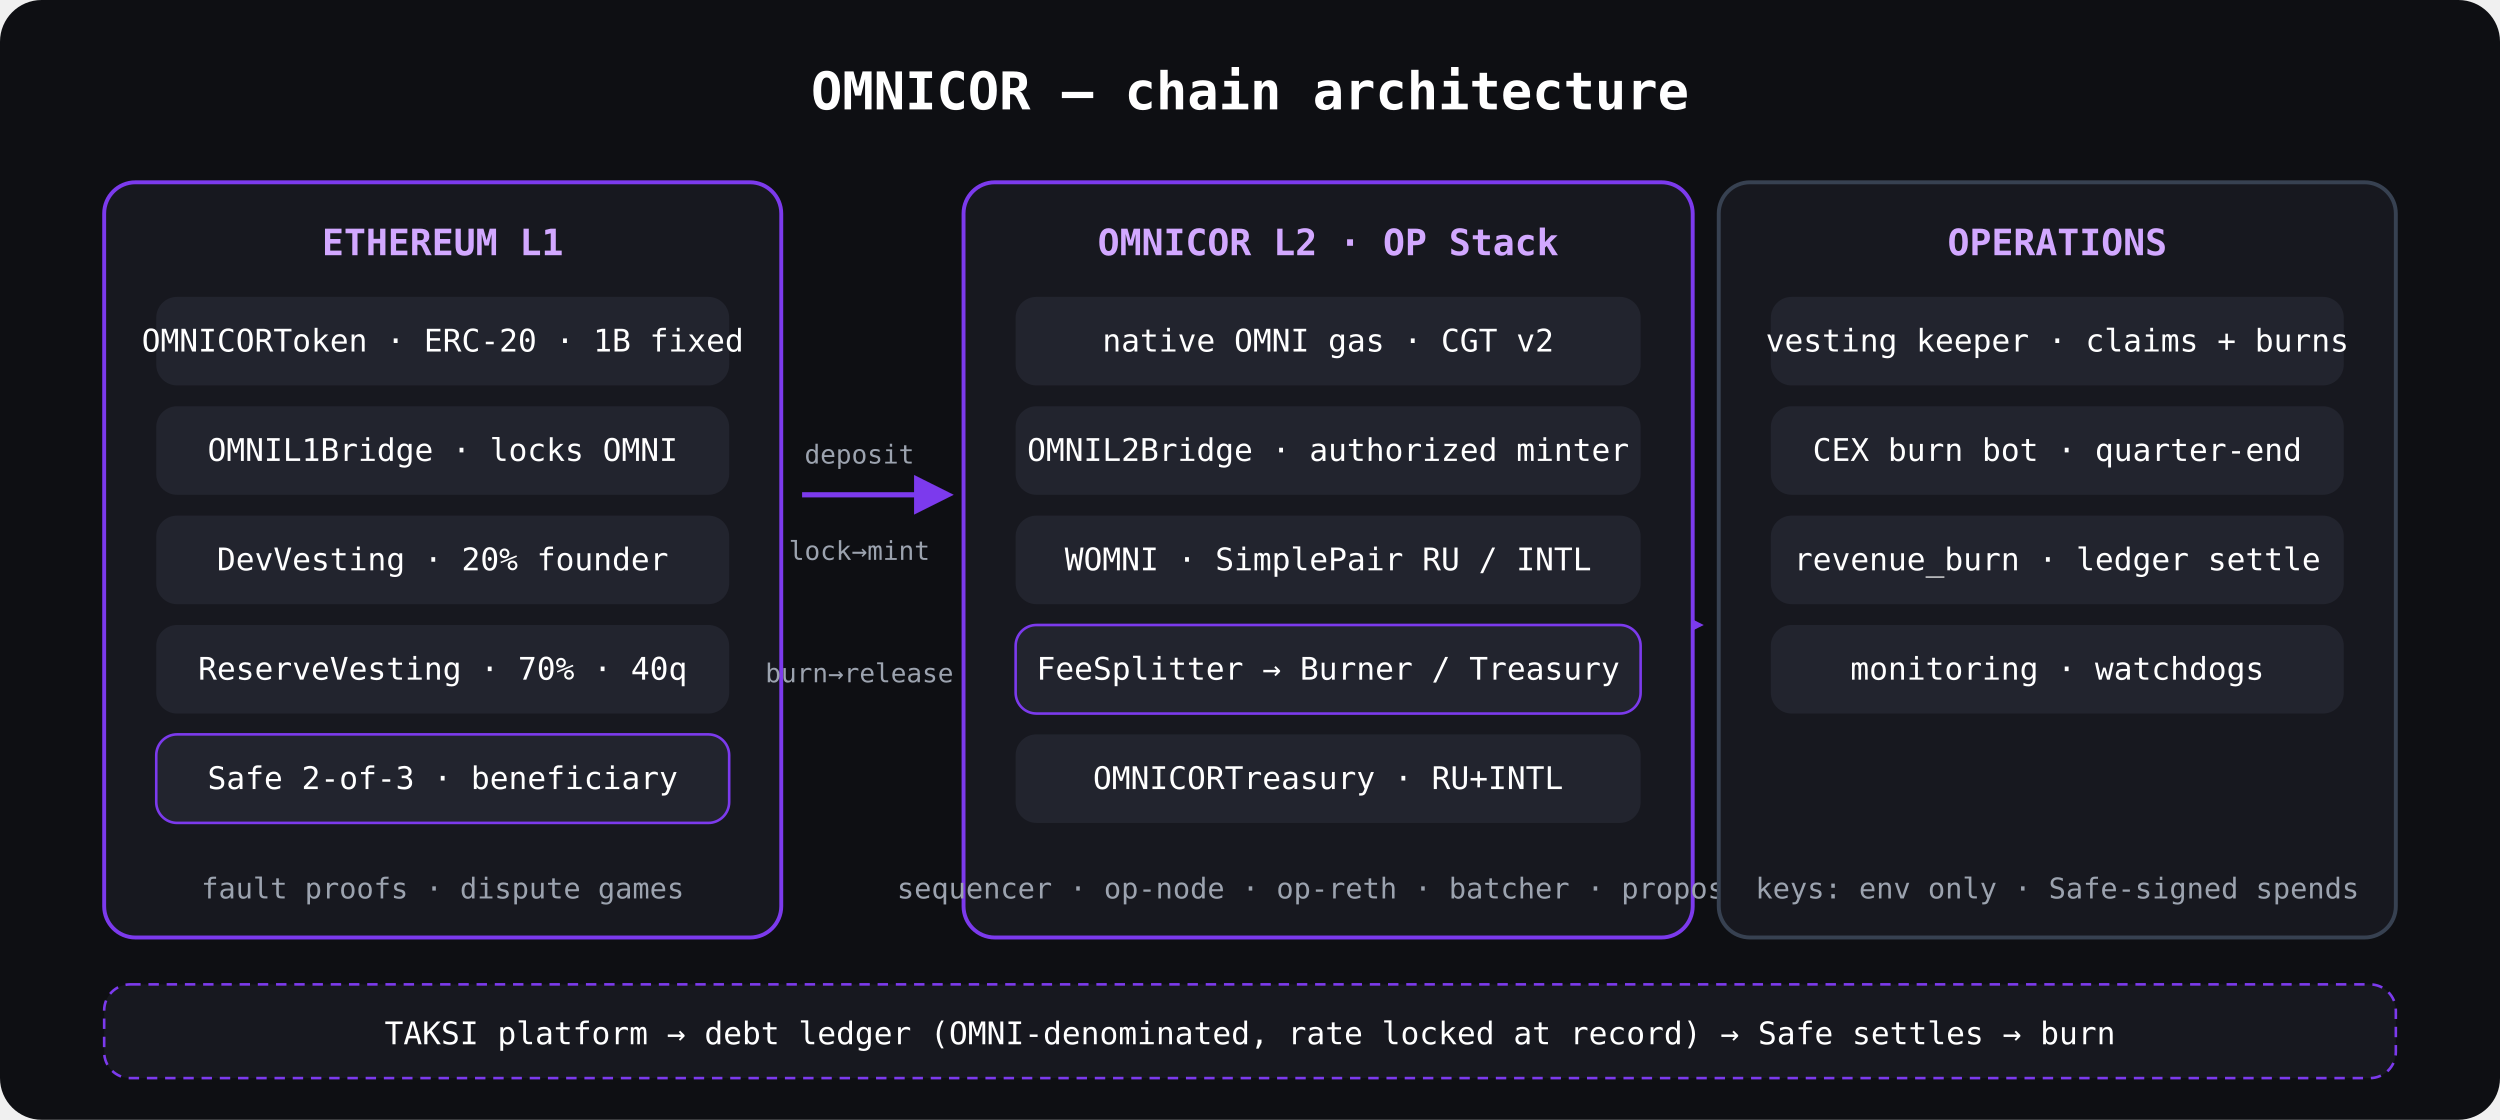
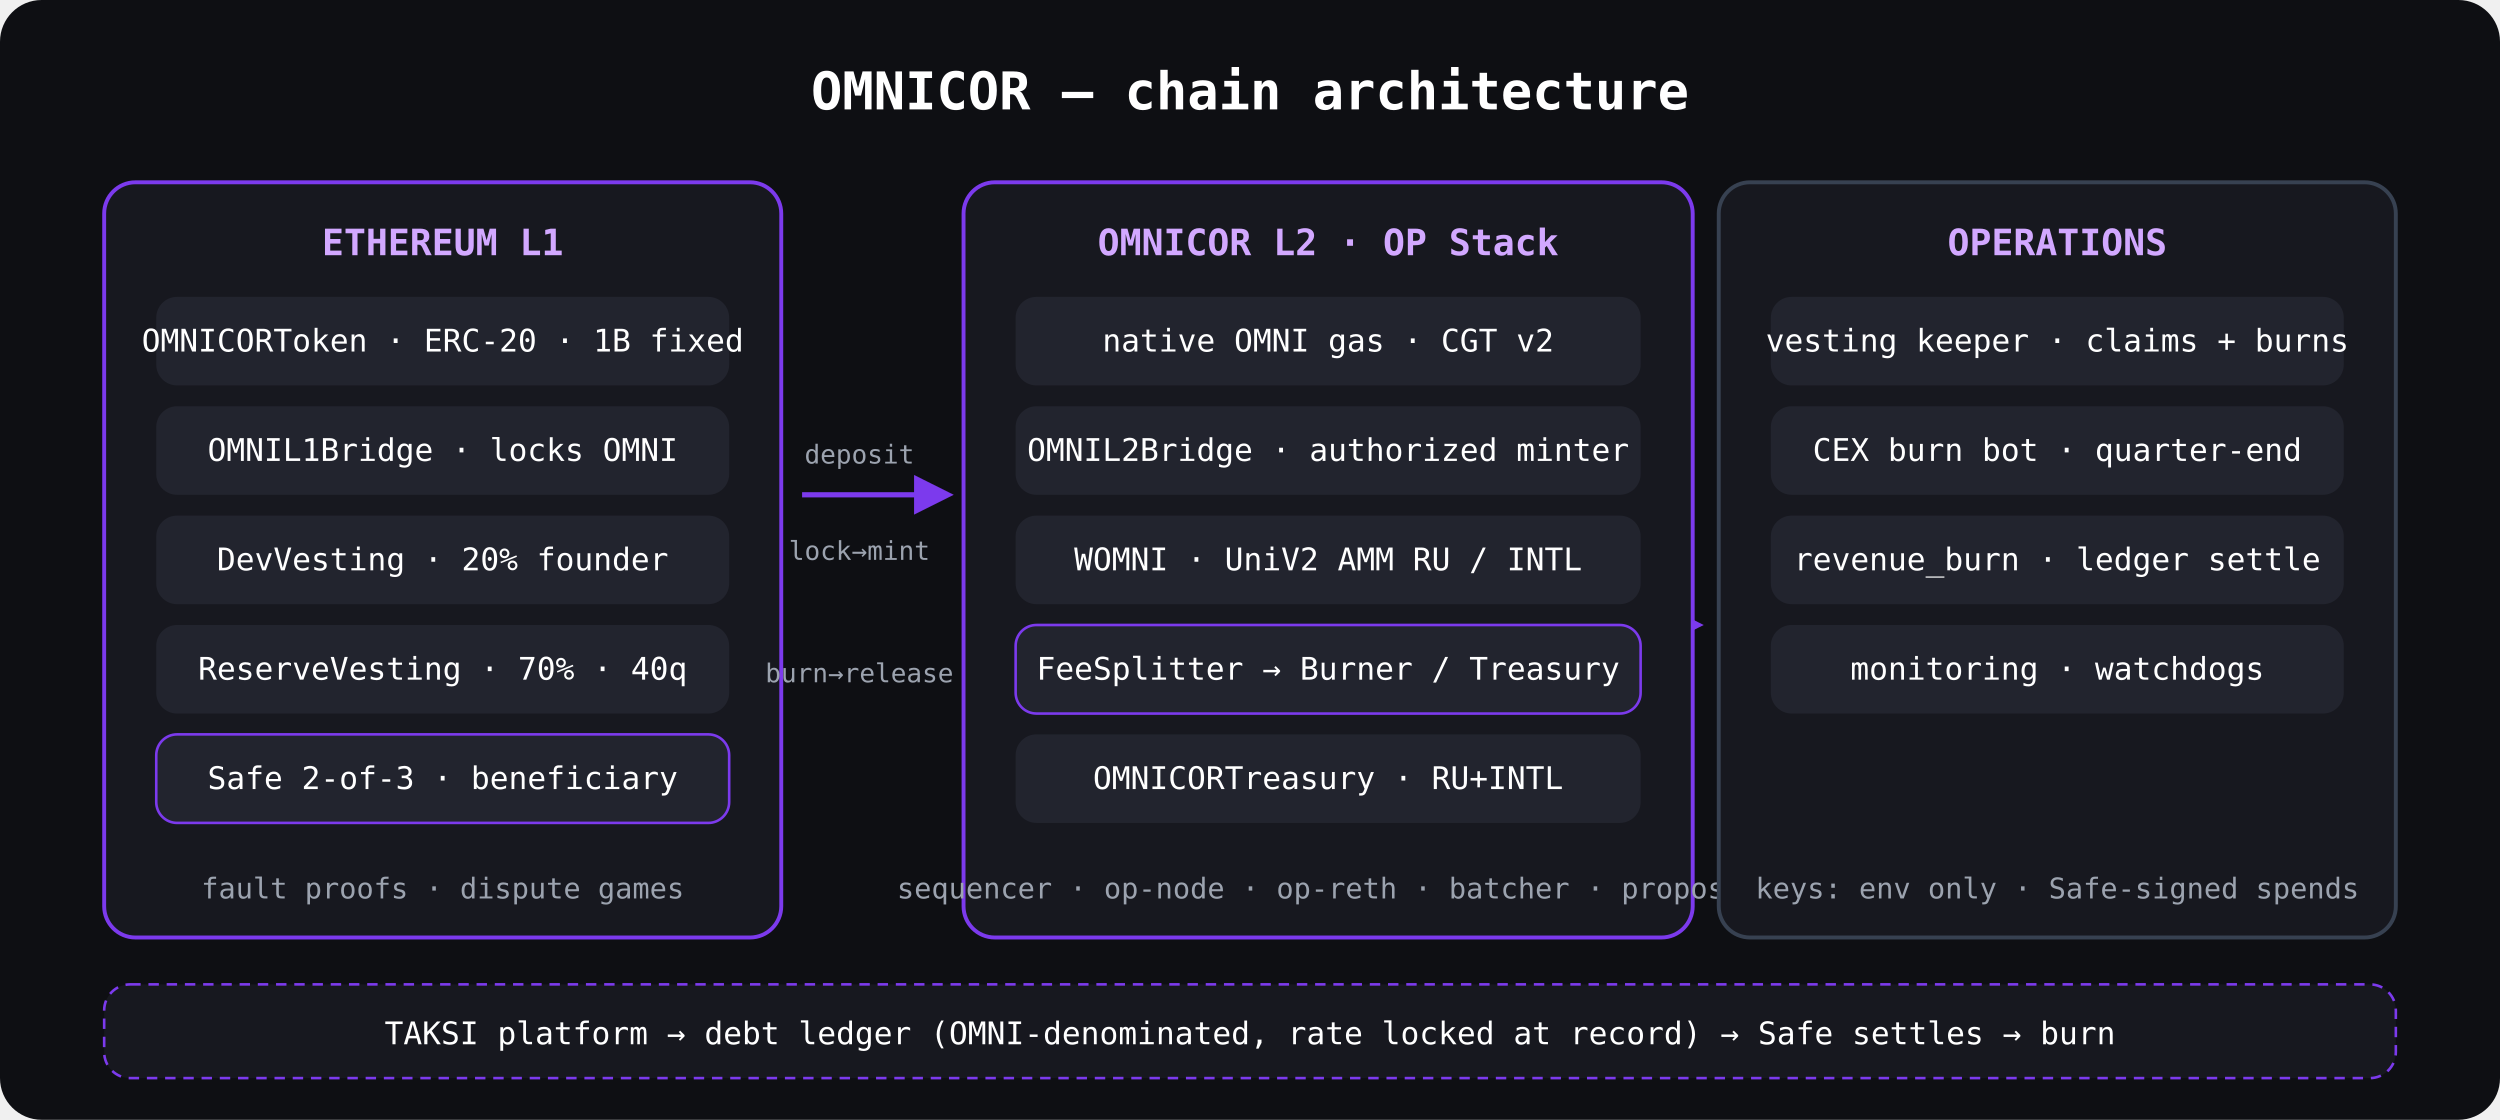
<svg xmlns="http://www.w3.org/2000/svg" viewBox="0 0 960 430" font-family="ui-monospace,SFMono-Regular,Menlo,Consolas,monospace">
  <rect width="960" height="430" rx="16" fill="#0E0F13" />
  <text x="480" y="42" text-anchor="middle" fill="#FFFFFF" font-size="20" font-weight="bold">OMNICOR — chain architecture</text>
  <rect x="40" y="70" width="260" height="290" rx="12" fill="#17181F" stroke="#7C3AED" stroke-width="1.5" />
  <text x="170" y="98" text-anchor="middle" fill="#D2A8FF" font-size="14" font-weight="bold">ETHEREUM L1</text>
  <g fill="#FFFFFF" font-size="12">
    <rect x="60" y="114" width="220" height="34" rx="8" fill="#22242E" />
    <text x="170" y="135" text-anchor="middle">OMNICORToken · ERC-20 · 1B fixed</text>
    <rect x="60" y="156" width="220" height="34" rx="8" fill="#22242E" />
    <text x="170" y="177" text-anchor="middle">OMNIL1Bridge · locks OMNI</text>
    <rect x="60" y="198" width="220" height="34" rx="8" fill="#22242E" />
    <text x="170" y="219" text-anchor="middle">DevVesting · 20% founder</text>
    <rect x="60" y="240" width="220" height="34" rx="8" fill="#22242E" />
    <text x="170" y="261" text-anchor="middle">ReserveVesting · 70% · 40q</text>
    <rect x="60" y="282" width="220" height="34" rx="8" fill="#22242E" stroke="#7C3AED" />
    <text x="170" y="303" text-anchor="middle">Safe 2-of-3 · beneficiary</text>
  </g>
  <text x="170" y="345" text-anchor="middle" fill="#9CA3AF" font-size="11">fault proofs · dispute games</text>
  <g stroke="#7C3AED" stroke-width="2" fill="#7C3AED">
    <line x1="308" y1="190" x2="352" y2="190" />
    <polygon points="352,184 364,190 352,196" />
    <line x1="608" y1="240" x2="652" y2="240" />
    <polygon points="652,234 640,240 652,246" transform="rotate(180 646 240)" />
  </g>
  <text x="330" y="178" text-anchor="middle" fill="#9CA3AF" font-size="10">deposit</text>
  <text x="330" y="215" text-anchor="middle" fill="#9CA3AF" font-size="10">lock→mint</text>
  <text x="330" y="262" text-anchor="middle" fill="#9CA3AF" font-size="10">burn→release</text>
  <rect x="370" y="70" width="280" height="290" rx="12" fill="#17181F" stroke="#7C3AED" stroke-width="1.5" />
  <text x="510" y="98" text-anchor="middle" fill="#D2A8FF" font-size="14" font-weight="bold">OMNICOR L2 · OP Stack</text>
  <g fill="#FFFFFF" font-size="12">
    <rect x="390" y="114" width="240" height="34" rx="8" fill="#22242E" />
    <text x="510" y="135" text-anchor="middle">native OMNI gas · CGT v2</text>
    <rect x="390" y="156" width="240" height="34" rx="8" fill="#22242E" />
    <text x="510" y="177" text-anchor="middle">OMNIL2Bridge · authorized minter</text>
    <rect x="390" y="198" width="240" height="34" rx="8" fill="#22242E" />
-     <text x="510" y="219" text-anchor="middle">WOMNI · SimplePair RU / INTL</text>
+     <text x="510" y="219" text-anchor="middle">WOMNI · UniV2 AMM RU / INTL</text>
    <rect x="390" y="240" width="240" height="34" rx="8" fill="#22242E" stroke="#7C3AED" />
    <text x="510" y="261" text-anchor="middle">FeeSplitter → Burner / Treasury</text>
    <rect x="390" y="282" width="240" height="34" rx="8" fill="#22242E" />
    <text x="510" y="303" text-anchor="middle">OMNICORTreasury · RU+INTL</text>
  </g>
  <text x="510" y="345" text-anchor="middle" fill="#9CA3AF" font-size="11">sequencer · op-node · op-reth · batcher · proposer</text>
  <rect x="660" y="70" width="260" height="290" rx="12" fill="#17181F" stroke="#374151" stroke-width="1.5" />
  <text x="790" y="98" text-anchor="middle" fill="#D2A8FF" font-size="14" font-weight="bold">OPERATIONS</text>
  <g fill="#FFFFFF" font-size="12">
    <rect x="680" y="114" width="220" height="34" rx="8" fill="#22242E" />
    <text x="790" y="135" text-anchor="middle">vesting keeper · claims + burns</text>
    <rect x="680" y="156" width="220" height="34" rx="8" fill="#22242E" />
    <text x="790" y="177" text-anchor="middle">CEX burn bot · quarter-end</text>
    <rect x="680" y="198" width="220" height="34" rx="8" fill="#22242E" />
    <text x="790" y="219" text-anchor="middle">revenue_burn · ledger settle</text>
    <rect x="680" y="240" width="220" height="34" rx="8" fill="#22242E" />
    <text x="790" y="261" text-anchor="middle">monitoring · watchdogs</text>
  </g>
  <text x="790" y="345" text-anchor="middle" fill="#9CA3AF" font-size="11">keys: env only · Safe-signed spends</text>
  <rect x="40" y="378" width="880" height="36" rx="10" fill="#17181F" stroke="#7C3AED" stroke-dasharray="4 3" />
  <text x="480" y="401" text-anchor="middle" fill="#FFFFFF" font-size="12">TAKSI platform → debt ledger (OMNI-denominated, rate locked at record) → Safe settles → burn</text>
</svg>
